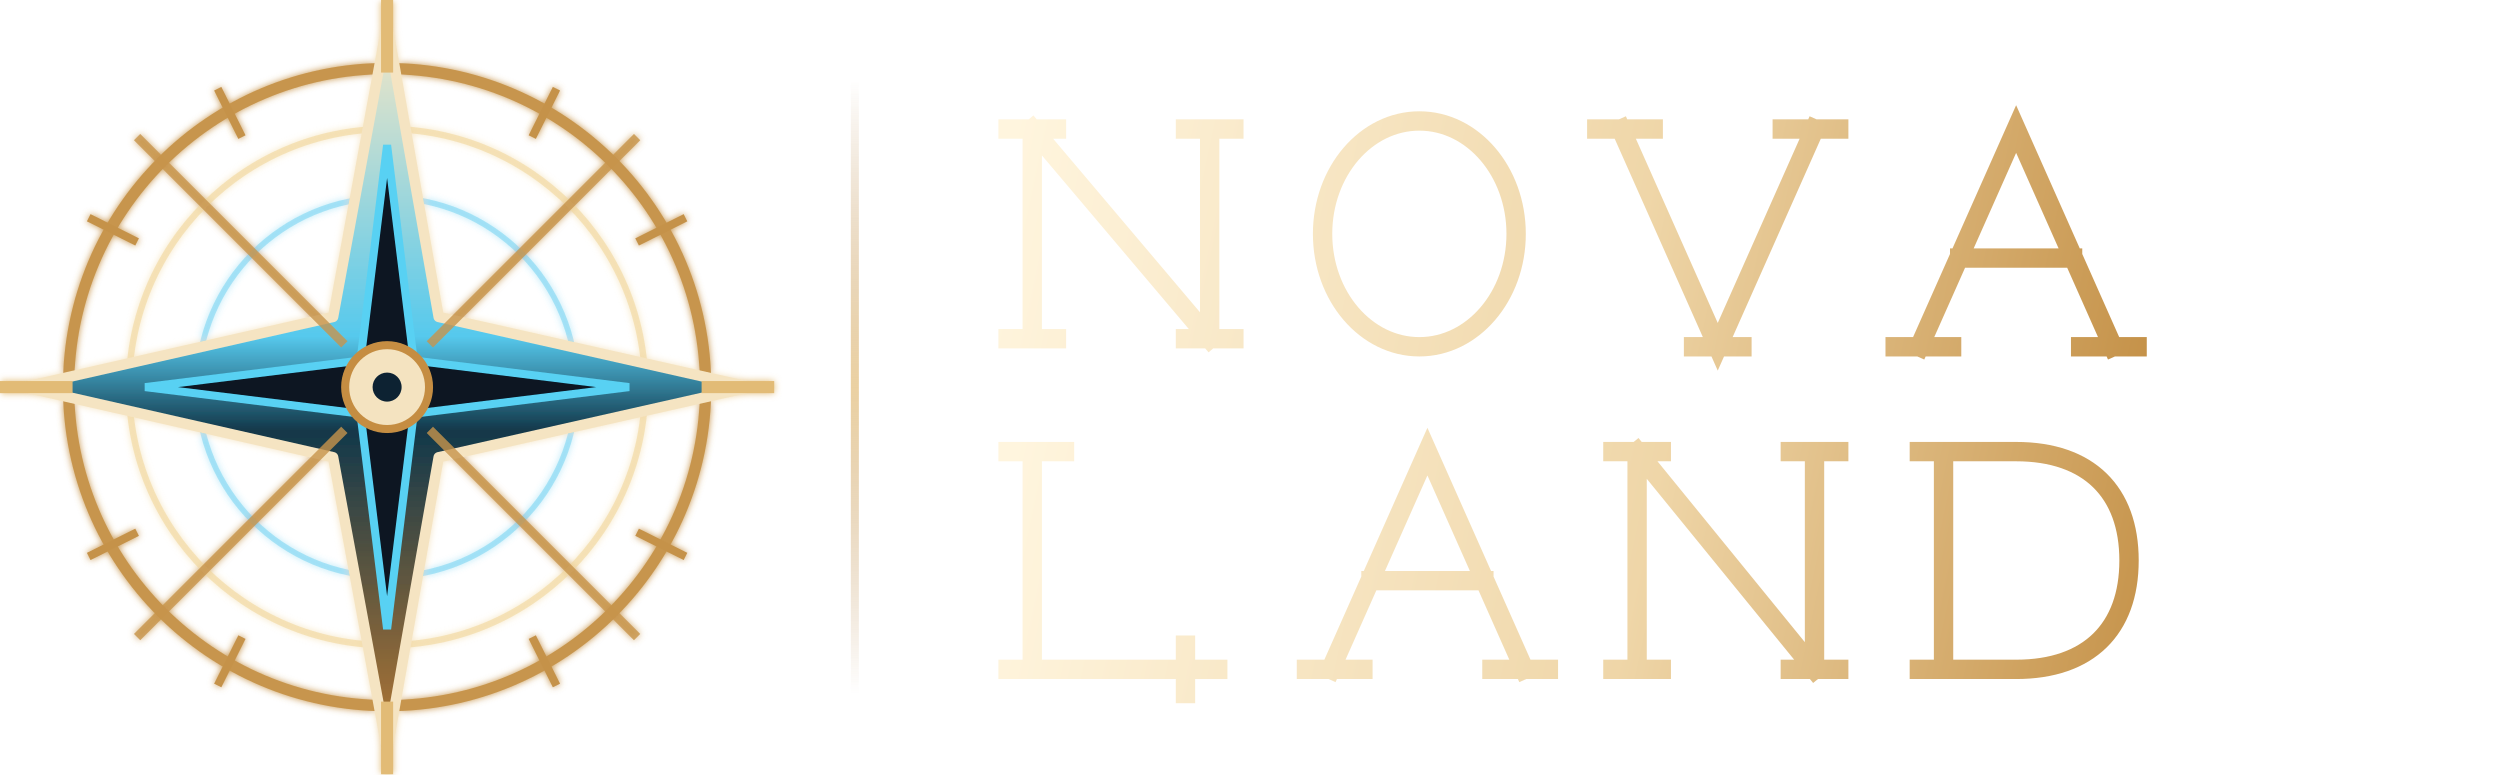
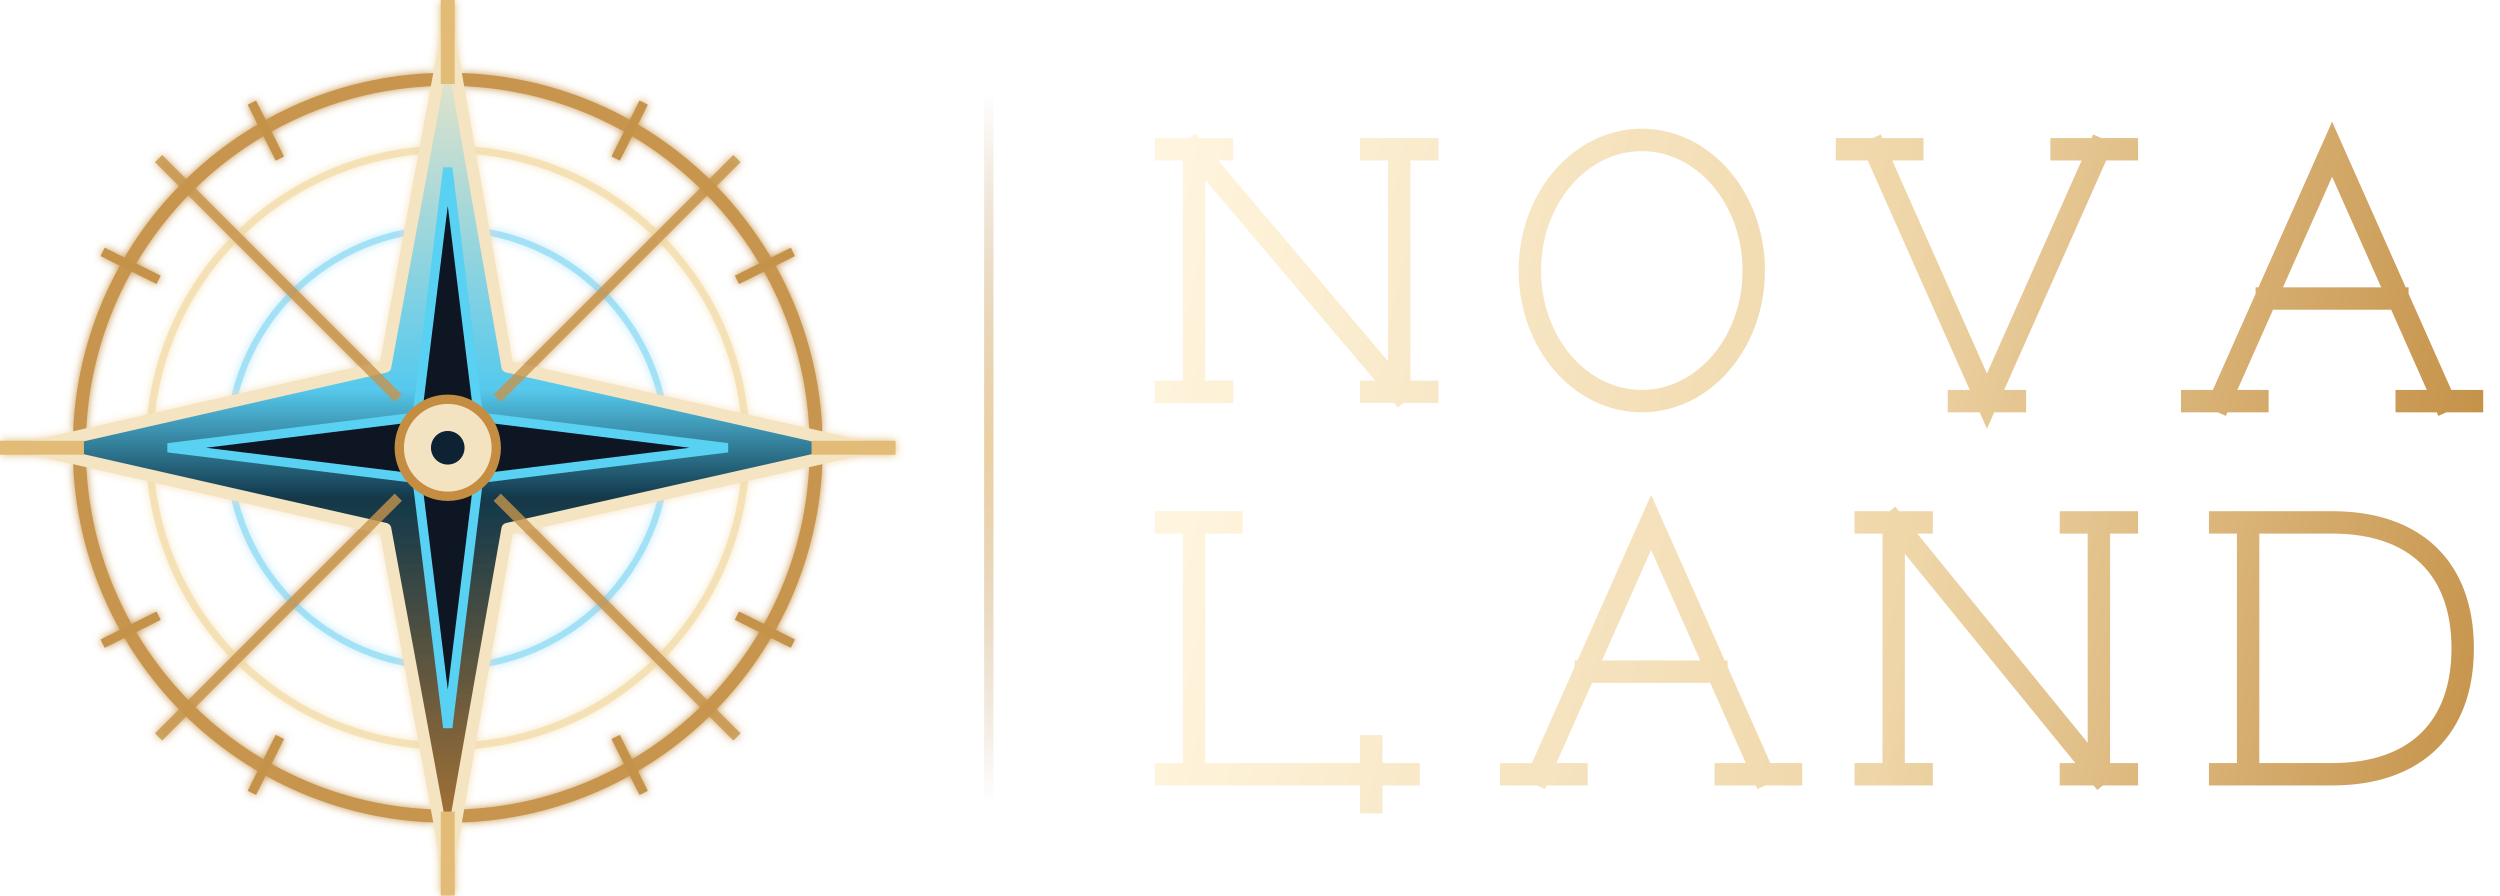
- <svg xmlns="http://www.w3.org/2000/svg" viewBox="0 0 310 96" fill="none">
+ <svg xmlns="http://www.w3.org/2000/svg" viewBox="0 0 268 96" fill="none">
  <g filter="url(#logo-glow)">
    <circle cx="48" cy="48" r="39.5" stroke="#C7954D" stroke-width="1.4" />
    <circle cx="48" cy="48" r="32" stroke="#F1D59A" stroke-width=".8" opacity=".58" />
    <circle cx="48" cy="48" r="23.5" stroke="#55C9EE" stroke-width=".7" opacity=".42" />
    <path d="M48 3 54.4 39.3 93 48l-38.6 8.7L48 93l-6.7-36.3L3 48l38.3-8.7L48 3Z" fill="url(#compass-main)" stroke="#F5E4C2" stroke-width="1.3" stroke-linejoin="round" />
    <path d="m17 17 25.7 25.7M79 17 53.3 42.7M17 79l25.7-25.7M79 79 53.3 53.3" stroke="#C7944C" stroke-width="1.1" opacity=".8" />
    <path d="m48 18 3.3 26.7L78 48l-26.7 3.3L48 78l-3.3-26.7L18 48l26.7-3.3L48 18Z" fill="#071522" stroke="#58D1F3" stroke-width="1" />
    <circle cx="48" cy="48" r="5.2" fill="#F4E3C0" stroke="#C58D42" stroke-width="1" />
    <circle cx="48" cy="48" r="1.8" fill="#0A2132" />
    <path d="M48 0v9M48 87v9M0 48h9M87 48h9" stroke="#E2BB76" stroke-width="1.5" />
    <path d="m11 27 6 3M79 66l6 3M27 11l3 6M66 79l3 6M11 69l6-3M79 30l6-3M27 85l3-6M66 17l3-6" stroke="#C59249" stroke-width="1" />
  </g>
  <path d="M106 10v76" stroke="url(#divider)" stroke-width="1" />
  <g transform="translate(126 15)" stroke="url(#wordmark)" stroke-width="2.4" stroke-linecap="square" stroke-linejoin="miter">
    <path d="M2 27V1M2 1l22 26M24 27V1M-1 1h6M21 1h6M-1 27h6M21 27h6" />
    <ellipse cx="50" cy="14" rx="12" ry="14" />
    <path d="M75 1 87 28 99 1M72 1h7M95 1h7M84 28h6" />
    <path d="m112 28 12-27 12 27M117 17h14M109 28h7M132 28h7" />
  </g>
  <g transform="translate(126 55)" stroke="url(#wordmark)" stroke-width="2.4" stroke-linecap="square" stroke-linejoin="miter">
    <path d="M2 1v27h23M-1 1h7M-1 28h7M21 25v6" />
    <path d="m39 28 12-27 12 27M44 17h14M36 28h7M59 28h7" />
    <path d="M77 28V1M77 1l22 27M99 28V1M74 1h6M96 1h6M74 28h6M96 28h6" />
    <path d="M115 1v27h9c9 0 14-5 14-13.5S133 1 124 1h-9ZM112 1h7M112 28h7" />
  </g>
  <defs>
    <linearGradient id="compass-main" x1="48" y1="3" x2="48" y2="93" gradientUnits="userSpaceOnUse">
      <stop stop-color="#F7E7C5" />
      <stop offset=".43" stop-color="#56C9ED" />
      <stop offset=".56" stop-color="#12384A" />
      <stop offset="1" stop-color="#B87932" />
    </linearGradient>
    <linearGradient id="divider" x1="106" y1="10" x2="106" y2="86" gradientUnits="userSpaceOnUse">
      <stop stop-color="#A8712F" stop-opacity="0" />
      <stop offset=".5" stop-color="#E0B870" stop-opacity=".65" />
      <stop offset="1" stop-color="#A8712F" stop-opacity="0" />
    </linearGradient>
    <linearGradient id="wordmark" x1="0" y1="0" x2="140" y2="30" gradientUnits="userSpaceOnUse">
      <stop stop-color="#FFF5DE" />
      <stop offset=".55" stop-color="#EFD6A8" />
      <stop offset="1" stop-color="#C59249" />
    </linearGradient>
    <filter id="logo-glow" x="-12" y="-12" width="120" height="120" filterUnits="userSpaceOnUse">
      <feGaussianBlur stdDeviation=".45" result="blur" />
      <feMerge>
        <feMergeNode in="blur" />
        <feMergeNode in="SourceGraphic" />
      </feMerge>
    </filter>
  </defs>
</svg>
